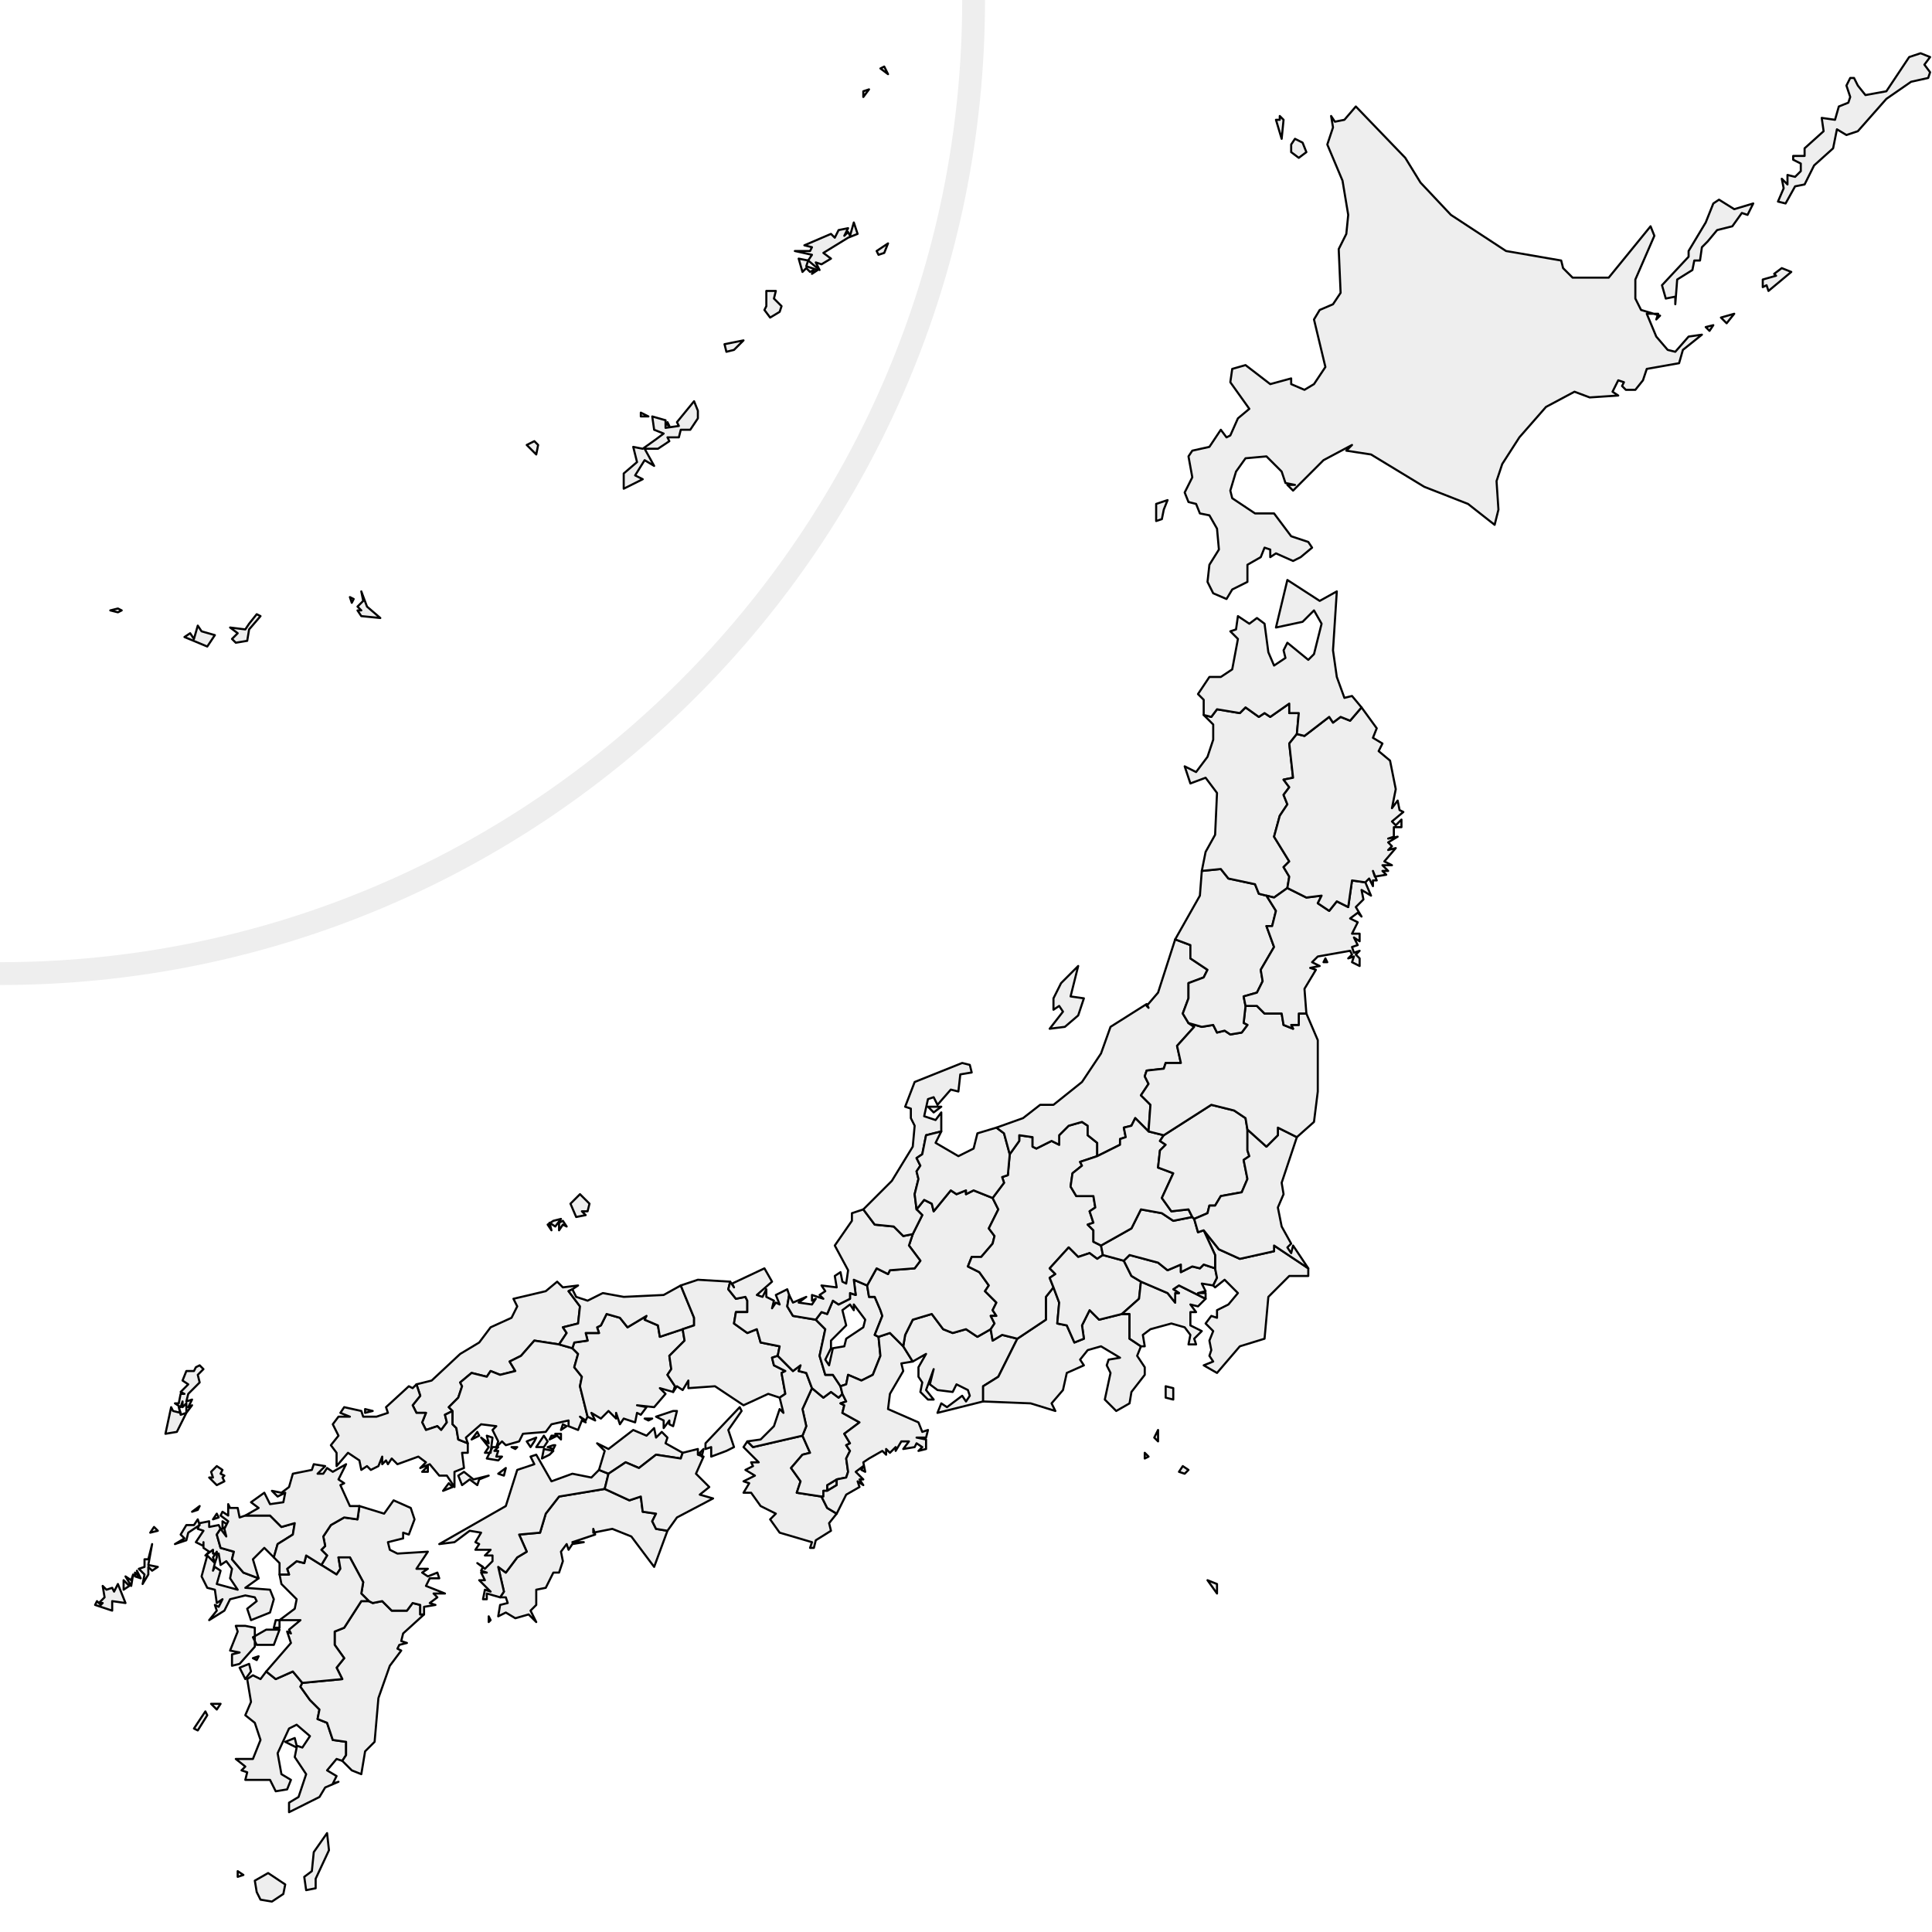
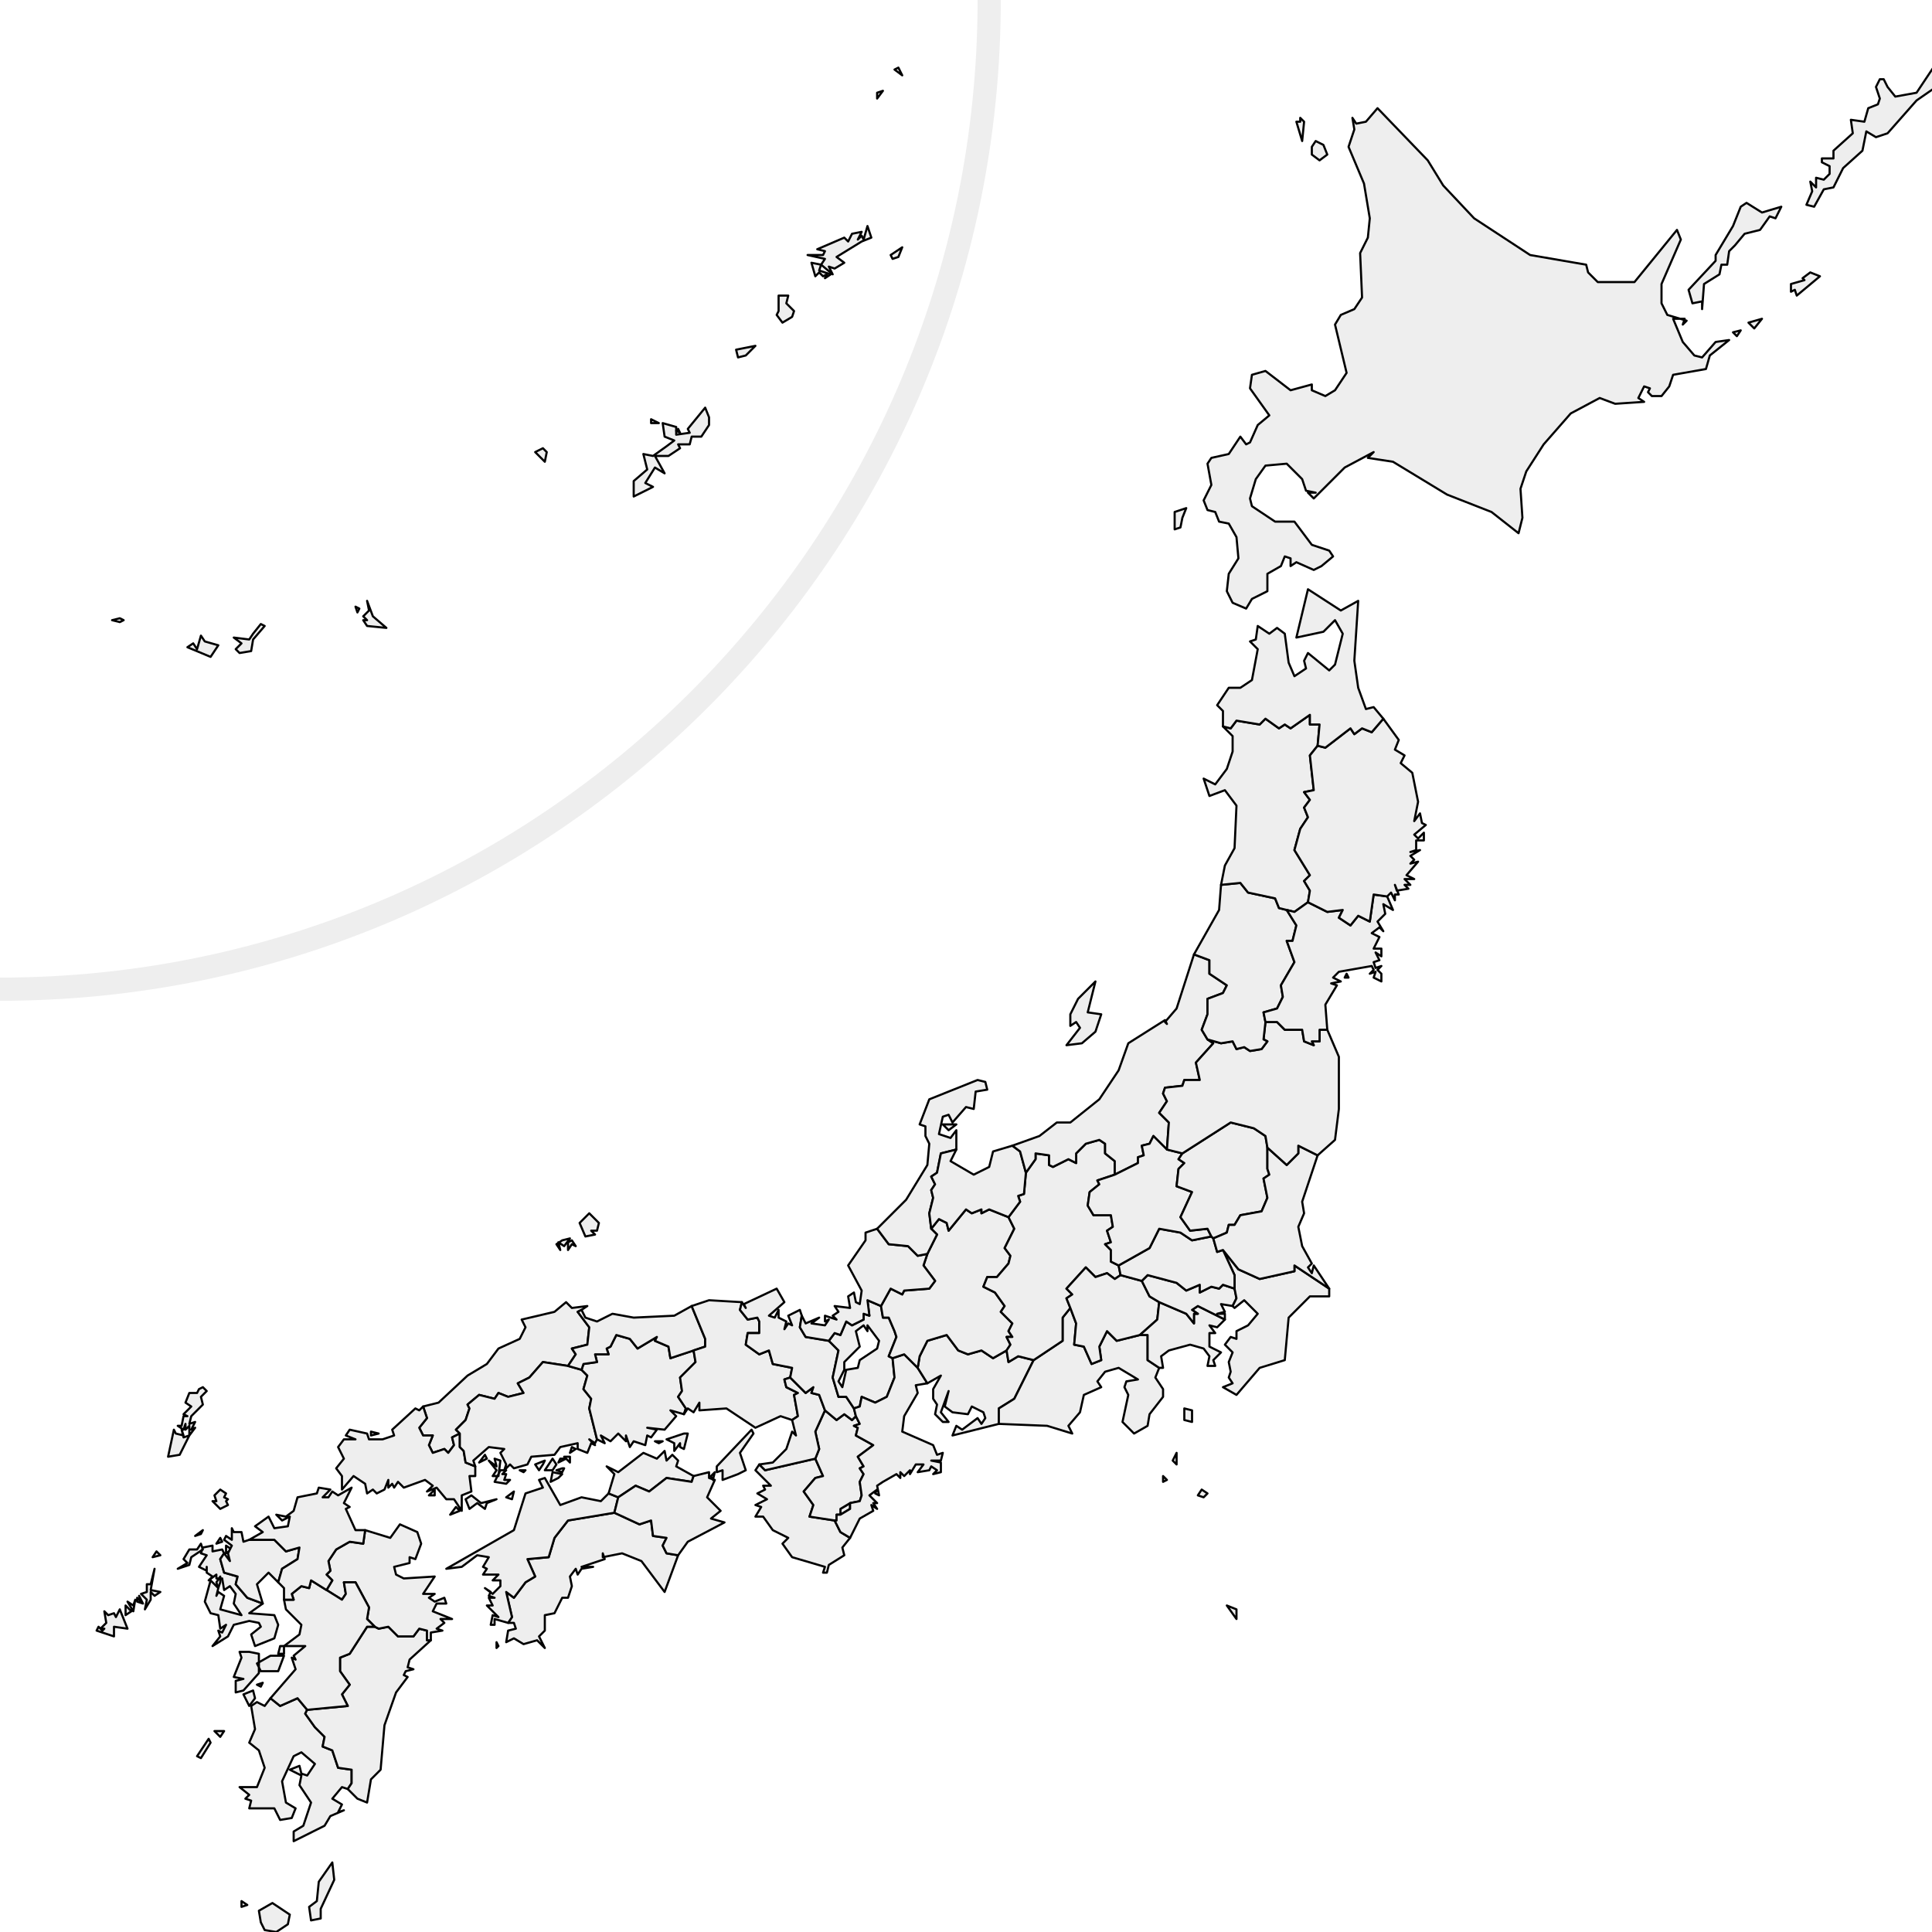
- <svg xmlns="http://www.w3.org/2000/svg" width="1000px" height="1000px" viewBox="0 0 1016 1016" version="1.1">
+ <svg xmlns="http://www.w3.org/2000/svg" viewBox="0 0 1000 1000" version="1.1">
  <g id="japanese-prefectures" stroke="none" stroke-width="1" fill="none" fill-rule="evenodd">
    <g id="prefectures" transform="translate(6, 18)">
      <g id="okinawa" class="prefecture" stroke-linejoin="round" transform="translate(52, 193)" fill="#EEEEEE" fill-rule="nonzero" stroke="#000000" stroke-width="1.1">
        <polygon id="Path" points="4 109 6 110 4 111 0 110" />
        <polygon id="Path" points="48 121 55 123 51 129 39 124 42 122 44 125 46 118" />
        <polygon id="Path" points="132 113 130 110 132 110 130 108 133 105 132 100 135 108 142 114" />
        <polygon id="Path" points="225 23 224 28 219 23 223 21" />
        <polygon id="Path" points="73 117 77 112 79 113 73 120 72 126 66 127 64 125 67 122 63 119 71 120" />
        <polygon id="Path" points="287 20 291 17 286 15 285 8 292 10 292 14 299 13 298 11 307 0 309 5 309 9 305 15 300 15 299 19 293 19 294 21 288 25 281 25 286 34 281 31 276 39 280 41 270 46 270 38 277 32 275 24 280 25" />
        <polygon id="Path" points="127 106 126 103 128 104" />
        <polygon id="Path" points="279 8 279 6 283 8" />
        <polygon id="Path" points="293 11 294 13 292 12" />
      </g>
      <g id="shimane" class="prefecture" stroke-linejoin="round" transform="translate(211, 610)" fill="#EEEEEE" fill-rule="nonzero" stroke="#000000" stroke-width="1.1">
        <path d="M74,14 L78,13 L75,17 L72,15 L73,19 L71,16 L74,14 Z M79,16 L77,19 L77,15 L79,14 L81,17 L79,16 Z M83,5 L88,0 L93,5 L92,9 L89,9 L91,11 L86,12 L83,5 Z M2,100 L10,98 L25,84 L35,78 L41,70 L52,65 L55,59 L53,55 L70,51 L76,46 L79,49 L87,48 L84,50 L82,51 L88,59 L87,68 L79,70 L81,73 L77,79 L64,77 L57,85 L51,88 L54,93 L46,95 L41,93 L39,96 L31,94 L25,99 L26,101 L24,107 L19,112 L21,114 L17,116 L18,120 L15,124 L13,122 L7,124 L5,120 L7,115 L2,115 L0,111 L4,106 L2,100 Z" id="Shape" />
      </g>
      <g id="kagoshima" class="prefecture" stroke-linejoin="round" transform="translate(96, 17)" fill="#EEEEEE" fill-rule="nonzero" stroke="#000000" stroke-width="1.1">
        <polygon id="Path" points="23 949 26 951 23 952" />
        <polygon id="Path" points="33 960 32 954 39 950 48 956 47 961 41 965 35 964" />
        <polygon id="Path" points="64 953 64 958 59 959 58 952 62 949 63 939 70 929 71 938" />
        <polygon id="Path" points="38 844 43 848 52 844 57 850 56 852 61 859 66 864 65 869 70 871 73 880 80 881 80 888 78 891 75 890 70 896 75 899 73 903 76 902 69 905 66 910 50 918 50 913 55 910 59 898 53 889 54 884 48 881 53 879 54 883 57 884 61 878 54 872 50 874 44 887 46 898 51 901 49 906 43 907 40 901 27 901 28 897 25 896 27 894 22 890 31 890 35 880 32 871 27 867 30 860 28 848 31 846 35 848" />
        <polygon id="Path" points="31 837 34 836 33 838" />
        <polygon id="Path" points="27 848 24 842 29 840 30 844" />
        <polygon id="Path" points="4 868 6 865 7 867 2 875 0 874" />
        <polygon id="Path" points="12 864 9 861 14 861" />
        <polygon id="Path" points="284 149 280 150 279 146 289 144" />
        <polygon id="Path" points="301 126 301 118 306 118 305 122 309 126 308 129 303 132 300 128" />
        <polygon id="Path" points="363 98 360 99 359 97 365 93" />
        <polygon id="Path" points="344 90 331 98 335 101 330 104 327 103 329 107 323 102 325 99 316 97 324 97 325 95 321 94 335 88 337 90 339 86 344 85 342 89 344 87 345 89 347 82 349 88" />
        <polygon id="Path" points="324 108 322 106 320 108 318 101 323 102 322 105 328 107 325 109 326 107" />
        <polygon id="Path" points="355 12 352 16 352 13" />
        <polygon id="Path" points="361 1 363 0 365 4" />
      </g>
      <g id="miyazaki" class="prefecture" stroke-linejoin="round" transform="translate(152, 824)" fill="#EEEEEE" fill-rule="nonzero" stroke="#000000" stroke-width="1.1">
        <polygon id="Path" points="36 0 38 1 43 0 48 5 56 5 59 1 63 2 63 7 65 7 54 17 53 21 56 22 52 23 51 25 53 26 47 34 41 51 39 74 34 79 32 91 27 89 22 84 24 81 24 74 17 73 14 64 9 62 10 57 5 52 0 45 1 43 22 41 19 35 23 30 18 23 18 16 23 14 32 0" />
      </g>
      <g id="oita" class="prefecture" stroke-linejoin="round" transform="translate(163, 771)" fill="#EEEEEE" fill-rule="nonzero" stroke="#000000" stroke-width="1.1">
        <polygon id="Path" points="0 34 3 29 0 26 2 24 1 19 5 13 12 9 19 10 20 3 33 7 38 0 47 4 49 10 46 18 43 17 43 20 35 22 36 26 40 28 56 27 50 36 56 36 53 38 56 40 61 38 62 41 57 41 55 45 65 49 59 49 61 51 57 54 60 55 54 56 54 60 52 60 52 55 48 54 45 58 37 58 32 53 27 54 25 53 21 49 22 43 15 30 9 30 10 36 8 39" />
      </g>
      <g id="kumamoto" class="prefecture" stroke-linejoin="round" transform="translate(115, 800)" fill="#EEEEEE" fill-rule="nonzero" stroke="#000000" stroke-width="1.1">
        <path d="M8,37 L13,38 L13,48 L5,57 L1,58 L1,52 L5,51 L0,50 L4,40 L3,37 L8,37 Z M20,47 L14,47 L12,43 L19,39 L26,39 L23,47 L20,47 Z M24,34 L26,34 L26,38 L23,38 L24,34 Z M38,67 L33,61 L24,65 L19,61 L32,46 L30,40 L32,41 L31,39 L37,34 L26,34 L34,28 L35,23 L27,15 L26,10 L31,10 L30,7 L35,3 L39,4 L40,0 L48,5 L56,10 L58,7 L57,1 L63,1 L70,14 L69,20 L73,24 L69,24 L60,38 L55,40 L55,47 L60,54 L56,59 L59,65 L38,67 Z" id="Shape" />
      </g>
      <g id="nagasaki" class="prefecture" stroke-linejoin="round" transform="translate(44, 700)" fill="#EEEEEE" fill-rule="nonzero" stroke="#000000" stroke-width="1.1">
        <path d="M53,1 L55,0 L57,2 L54,5 L55,9 L49,15 L48,19 L51,18 L49,22 L51,21 L48,25 L48,20 L46,22 L46,19 L45,22 L42,20 L44,20 L45,15 L47,15 L45,14 L49,10 L46,8 L48,3 L52,3 L53,1 Z M46,29 L43,35 L37,36 L40,22 L41,24 L45,25 L44,22 L45,26 L48,25 L46,29 Z M67,59 L68,61 L64,63 L60,59 L62,59 L61,56 L64,53 L67,55 L66,57 L68,58 L67,59 Z M28,110 L25,115 L26,110 L23,107 L26,106 L26,102 L28,102 L30,94 L28,105 L33,106 L30,108 L28,106 L28,110 Z M24,112 L21,111 L21,109 L23,111 L22,108 L24,112 Z M19,113 L20,110 L19,116 L16,111 L19,113 Z M6,118 L9,117 L10,119 L12,115 L16,125 L9,124 L9,129 L0,126 L1,124 L3,126 L4,125 L2,125 L5,122 L4,116 L6,118 Z M65,80 L62,81 L64,78 L65,80 Z M67,82 L70,84 L67,86 L67,82 Z M29,88 L31,85 L33,87 L29,88 Z M54,76 L51,77 L55,74 L54,76 Z M66,86 L64,89 L66,96 L73,98 L72,102 L78,109 L86,112 L79,117 L92,118 L94,123 L92,130 L82,134 L80,128 L85,124 L84,122 L79,121 L71,123 L68,129 L60,134 L64,129 L63,126 L65,127 L67,123 L64,125 L63,118 L59,117 L56,111 L59,100 L63,104 L62,108 L63,106 L66,108 L64,115 L75,118 L71,112 L72,107 L69,103 L66,105 L65,99 L62,99 L62,97 L58,100 L60,98 L57,96 L57,93 L57,95 L53,93 L57,87 L54,86 L55,83 L60,82 L60,85 L65,84 L66,86 Z M49,88 L48,92 L42,94 L47,91 L45,89 L48,84 L52,84 L54,81 L55,84 L49,88 Z M15,115 L15,113 L18,116 L15,118 L15,115 Z M64,101 L63,104 L62,101 L64,98 L64,101 Z" id="shape" />
      </g>
      <g id="saga" class="prefecture" stroke-linejoin="round" transform="translate(108, 773)" fill="#EEEEEE" fill-rule="nonzero" stroke="#000000" stroke-width="1.1">
        <polygon id="Path" points="15 6 28 6 34 12 41 10 40 16 32 21 30 28 25 23 19 29 22 39 14 36 8 29 9 25 2 23 0 16 2 13 5 17 4 13 6 9 2 6 3 4 6 6 6 0 7 2 11 2 12 7" />
      </g>
      <g id="fukuoka" class="prefecture" stroke-linejoin="round" transform="translate(123, 752)" fill="#EEEEEE" fill-rule="nonzero" stroke="#000000" stroke-width="1.1">
        <polygon id="shape" points="40 53 32 48 31 52 27 51 22 55 23 58 18 58 18 52 15 49 17 42 25 37 26 31 19 33 13 27 0 27 7 23 3 20 10 15 13 21 20 20 21 15 17 17 14 14 19 15 23 12 25 5 35 3 36 0 42 1 38 5 41 5 43 2 46 4 53 0 49 8 52 10 50 11 55 22 60 22 59 29 52 28 45 32 41 38 42 43 40 45 43 48" />
      </g>
      <g id="kochi" class="prefecture" stroke-linejoin="round" transform="translate(251, 765)" fill="#EEEEEE" fill-rule="nonzero" stroke="#000000" stroke-width="1.1">
        <path d="M61,0 L74,6 L80,4 L81,12 L88,13 L86,17 L88,21 L94,22 L87,41 L75,25 L65,21 L55,23 L55,21 L56,24 L44,28 L50,28 L44,29 L42,32 L41,29 L38,33 L39,38 L37,44 L34,44 L30,52 L25,53 L25,61 L22,64 L25,70 L21,66 L14,68 L9,65 L5,67 L6,61 L10,60 L9,57 L6,57 L8,54 L5,41 L9,44 L15,36 L20,33 L16,24 L27,23 L30,13 L37,4 L61,0 Z M1,69 L0,70 L0,67 L1,69 Z" id="Shape" />
      </g>
      <g id="ehime" class="prefecture" stroke-linejoin="round" transform="translate(225, 737)" fill="#EEEEEE" fill-rule="nonzero" stroke="#000000" stroke-width="1.1">
        <path d="M34,21 L31,20 L35,17 L34,21 Z M55,6 L51,6 L55,0 L57,3 L55,6 Z M60,5 L61,5 L60,7 L57,6 L60,5 Z M58,10 L54,12 L55,7 L60,8 L58,10 Z M32,85 L25,83 L25,86 L23,86 L24,81 L27,82 L21,76 L24,76 L22,72 L25,72 L22,71 L23,69 L20,67 L24,70 L28,66 L28,63 L24,63 L27,60 L19,60 L21,57 L19,56 L22,51 L16,50 L8,56 L0,57 L35,37 L41,18 L50,15 L48,11 L51,10 L59,24 L70,20 L80,22 L84,18 L89,20 L87,28 L63,32 L56,41 L53,51 L42,52 L46,61 L41,64 L35,72 L31,69 L34,82 L32,85 Z" id="Shape" />
      </g>
      <g id="kagawa" class="prefecture" stroke-linejoin="round" transform="translate(308, 724)" fill="#EEEEEE" fill-rule="nonzero" stroke="#000000" stroke-width="1.1">
        <path d="M6,33 L1,31 L4,21 L0,17 L6,20 L19,10 L26,13 L30,9 L31,14 L34,11 L37,14 L36,17 L45,22 L44,25 L31,23 L22,30 L15,27 L6,33 Z M27,5 L25,4 L29,4 L27,5 Z M40,0 L42,0 L40,8 L38,7 L38,5 L35,9 L35,5 L31,3 L40,0 Z" id="Shape" />
      </g>
      <g id="tokushima" class="prefecture" stroke-linejoin="round" transform="translate(312, 744)" fill="#EEEEEE" fill-rule="nonzero" stroke="#000000" stroke-width="1.1">
        <path d="M50,2 L52,0 L51,4 L50,2 Z M41,2 L49,0 L49,3 L52,4 L48,13 L55,20 L50,24 L57,26 L38,36 L33,43 L27,42 L25,38 L27,34 L20,33 L19,25 L13,27 L0,21 L2,13 L11,7 L18,10 L27,3 L40,5 L41,2 Z" id="Shape" />
      </g>
      <g id="yamaguchi" class="prefecture" stroke-linejoin="round" transform="translate(168, 710)" fill="#EEEEEE" fill-rule="nonzero" stroke="#000000" stroke-width="1.1">
        <path d="M45,0 L47,6 L43,11 L45,15 L50,15 L48,20 L50,24 L56,22 L58,24 L61,20 L60,16 L64,14 L64,21 L66,23 L67,29 L72,31 L72,36 L69,36 L70,44 L65,46 L65,54 L61,48 L57,48 L52,42 L47,44 L50,41 L46,38 L35,42 L32,39 L30,42 L29,40 L27,42 L27,38 L25,43 L21,45 L19,43 L16,45 L15,40 L9,36 L3,43 L3,36 L0,32 L4,27 L1,21 L4,17 L10,17 L5,15 L7,12 L16,14 L17,17 L24,17 L30,15 L29,12 L41,1 L43,2 L45,0 Z M64,54 L59,56 L62,52 L64,54 Z M75,50 L83,48 L78,50 L77,53 L73,50 L69,53 L67,48 L70,46 L75,50 Z M18,15 L18,13 L22,14 L18,15 Z M51,46 L48,46 L51,43 L51,46 Z" id="Shape" />
      </g>
      <g id="hiroshima" class="prefecture" stroke-linejoin="round" transform="translate(230, 687)" fill="#EEEEEE" fill-rule="nonzero" stroke="#000000" stroke-width="1.1">
        <path d="M73,40 L72,42 L69,40 L72,43 L70,42 L68,47 L63,45 L63,42 L54,44 L51,48 L39,49 L37,53 L30,55 L28,53 L25,56 L26,53 L23,47 L25,45 L17,44 L9,51 L10,54 L5,52 L4,46 L2,44 L2,37 L0,35 L5,30 L7,24 L6,22 L12,17 L20,19 L22,16 L27,18 L35,16 L32,11 L38,8 L45,0 L58,2 L65,4 L68,7 L66,14 L70,19 L69,24 L73,40 Z M45,53 L43,56 L41,53 L46,51 L45,53 Z M21,54 L20,50 L23,51 L22,59 L19,59 L21,56 L17,51 L21,54 Z M15,48 L16,50 L12,52 L15,48 Z M35,57 L33,56 L36,56 L35,57 Z M24,58 L26,58 L25,61 L28,61 L26,63 L20,62 L23,56 L26,56 L24,58 Z M59,49 L59,52 L56,49 L59,49 Z M57,50 L53,52 L54,50 L57,50 Z M60,44 L62,45 L59,47 L60,44 Z" id="Shape" />
      </g>
      <g id="okayama" class="prefecture" stroke-linejoin="round" transform="translate(295, 673)" fill="#EEEEEE" fill-rule="nonzero" stroke="#000000" stroke-width="1.1">
        <polygon id="Path" points="58 8 59 14 51 22 52 29 50 32 54 38 53 41 46 39 49 42 43 49 34 48 39 49 36 53 34 52 33 57 27 55 25 58 23 52 23 55 19 51 15 55 10 52 12 56 8 54 4 38 5 33 1 28 3 21 0 18 1 15 8 14 7 10 14 10 13 7 15 6 18 0 25 2 29 7 39 1 38 3 45 6 46 12" />
      </g>
      <g id="tottori" class="prefecture" stroke-linejoin="round" transform="translate(288, 658)" fill="#EEEEEE" fill-rule="nonzero" stroke="#000000" stroke-width="1.1">
        <polygon id="Path" points="7 33 0 31 4 25 2 22 10 20 11 11 5 3 7 2 9 6 15 8 23 4 34 6 55 5 64 0 71 17 71 21 65 23 53 27 52 21 45 18 46 16 36 22 32 17 25 15 22 21 20 22 21 25 14 25 15 29 8 30" />
      </g>
      <g id="wakayama" class="prefecture" stroke-linejoin="round" transform="translate(385, 737)" fill="#EEEEEE" fill-rule="nonzero" stroke="#000000" stroke-width="1.1">
        <path d="M41,32 L44,38 L49,41 L45,46 L46,50 L38,55 L37,59 L35,59 L36,56 L19,51 L14,44 L17,41 L9,37 L4,30 L0,30 L3,25 L0,24 L6,21 L1,18 L5,16 L4,14 L8,14 L0,6 L2,3 L5,6 L31,0 L35,9 L31,10 L25,17 L30,24 L28,30 L41,32 Z M49,23 L49,26 L44,29 L44,26 L49,23 Z" id="Shape" />
      </g>
      <g id="nara" class="prefecture" stroke-linejoin="round" transform="translate(410, 712)" fill="#EEEEEE" fill-rule="nonzero" stroke="#000000" stroke-width="1.1">
        <polygon id="Path" points="24 48 19 51 19 54 17 54 17 57 16 57 3 55 5 49 0 42 6 35 10 34 6 25 8 20 6 11 11 0 17 5 21 2 25 5 27 3 29 7 26 8 28 9 27 13 36 18 28 24 31 29 29 30 31 33 29 37 30 44 29 47" />
      </g>
      <g id="hyogo" class="prefecture" stroke-linejoin="round" transform="translate(345, 655)" fill="#EEEEEE" fill-rule="nonzero" stroke="#000000" stroke-width="1.1">
        <path d="M31,90 L23,93 L23,88 L20,89 L20,86 L38,67 L39,69 L32,79 L35,88 L31,90 Z M3,59 L4,56 L0,50 L2,47 L1,40 L9,32 L8,26 L14,24 L14,20 L7,3 L16,0 L33,1 L32,5 L36,10 L41,9 L42,11 L42,17 L36,17 L35,23 L42,28 L47,26 L49,33 L59,35 L58,40 L55,41 L56,45 L62,48 L60,49 L62,60 L59,62 L53,60 L40,66 L25,56 L11,57 L11,53 L8,58 L5,56 L3,59 Z" id="Shape" />
      </g>
      <g id="osaka" class="prefecture" stroke-linejoin="round" transform="translate(387, 695)" fill="#EEEEEE" fill-rule="nonzero" stroke="#000000" stroke-width="1.1">
        <polygon id="Path" points="16 0 24 8 28 5 27 8 31 9 34 17 29 28 31 37 29 42 3 48 0 45 7 44 14 37 17 28 19 30 17 22 20 20 18 9 20 8 14 5 13 1" />
      </g>
      <g id="kyoto" class="prefecture" stroke-linejoin="round" transform="translate(377, 649)" fill="#EEEEEE" fill-rule="nonzero" stroke="#000000" stroke-width="1.1">
        <polygon id="Path" points="44 63 41 55 37 54 38 51 34 54 26 46 27 41 17 39 15 32 10 34 3 29 4 23 10 23 10 17 9 15 4 16 0 11 1 7 3 10 2 8 19 0 23 7 15 14 18 15 20 11 20 15 24 17 23 21 25 18 27 19 25 14 31 11 32 14 31 20 34 25 46 27 51 32 48 46 51 56 55 56 59 62 60 66 58 68 54 65 50 68" />
      </g>
      <g id="shiga" class="prefecture" stroke-linejoin="round" transform="translate(423, 655)" fill="#EEEEEE" fill-rule="nonzero" stroke="#000000" stroke-width="1.1">
        <path d="M20,0 L27,3 L28,9 L31,9 L34,16 L35,19 L31,29 L33,30 L34,40 L30,50 L24,53 L17,50 L16,55 L13,56 L9,50 L5,50 L2,40 L5,26 L0,21 L3,17 L6,18 L9,11 L12,13 L18,10 L18,7 L21,8 L20,0 Z M20,13 L20,16 L18,13 L14,16 L16,24 L8,32 L8,36 L5,42 L7,45 L9,36 L15,35 L16,31 L25,25 L26,21 L20,13 Z" id="Combined-Shape" />
      </g>
      <g id="mie" class="prefecture" stroke-linejoin="round" transform="translate(426, 683)" fill="#EEEEEE" fill-rule="nonzero" stroke="#000000" stroke-width="1.1">
        <polygon id="Path" points="8 95 3 92 0 86 1 86 1 83 3 83 8 80 8 77 13 76 14 73 13 66 15 62 13 59 15 58 12 53 20 47 11 42 12 38 10 37 13 36 11 32 10 28 13 27 14 22 21 25 27 22 31 12 30 2 36 0 43 7 48 15 42 16 43 20 36 32 35 40 51 47 53 52 56 51 55 55 50 55 55 56 55 61 51 62 53 60 50 58 49 60 43 61 46 57 42 57 39 62 39 60 36 63 34 61 34 64 32 62 25 66 22 68 23 73 21 72 22 70 18 73 22 77 20 77 22 80 19 78 20 81 13 85" />
      </g>
      <g id="aichi" class="prefecture" stroke-linejoin="round" transform="translate(469, 673)" fill="#EEEEEE" fill-rule="nonzero" stroke="#000000" stroke-width="1.1">
        <polygon id="Path" points="42 46 18 52 20 47 23 49 31 43 33 46 35 43 34 40 28 37 26 41 18 40 14 37 16 29 12 40 16 45 13 45 9 41 10 36 8 33 8 28 12 21 5 25 0 17 1 11 5 3 15 0 21 8 26 10 33 8 39 12 46 8 47 14 52 11 60 13 50 33 42 38" />
      </g>
      <g id="shizuoka" class="prefecture" stroke-linejoin="round" transform="translate(511, 659)" fill="#EEEEEE" fill-rule="nonzero" stroke="#000000" stroke-width="1.1">
        <polygon id="Path" points="73 14 77 14 77 27 83 31 81 36 85 42 85 46 78 55 77 61 70 65 64 59 67 45 65 41 66 38 72 37 62 31 55 33 51 38 53 41 44 45 42 54 36 61 38 65 25 61 0 60 0 52 8 47 18 27 33 17 33 5 37 0 40 8 39 19 44 20 48 29 53 27 52 20 56 12 61 17" />
      </g>
      <g id="gifu" class="prefecture" stroke-linejoin="round" transform="translate(450, 608)" fill="#EEEEEE" fill-rule="nonzero" stroke="#000000" stroke-width="1.1">
        <polygon id="Path" points="66 4 69 10 64 20 67 24 66 28 60 35 55 35 53 40 59 43 64 50 62 53 68 59 66 63 68 66 65 66 67 70 65 73 58 77 52 73 45 75 40 73 34 65 24 68 20 76 19 82 12 75 6 77 4 76 8 66 7 63 4 56 1 56 0 50 5 41 11 44 12 42 25 41 28 37 22 29 24 23 29 13 26 10 30 5 34 7 35 11 44 0 47 2 52 0 52 2 56 0" />
      </g>
      <g id="nagano" class="prefecture" stroke-linejoin="round" transform="translate(503, 572)" fill="#EEEEEE" fill-rule="nonzero" stroke="#000000" stroke-width="1.1">
        <polygon id="Path" points="68 18 59 21 60 23 55 27 54 34 57 39 66 39 67 45 64 47 66 53 63 54 66 57 66 63 70 65 71 70 68 72 64 69 58 71 53 66 43 77 46 80 43 82 45 87 41 92 41 104 26 114 18 112 13 115 12 109 14 106 12 102 15 102 13 99 15 95 9 89 11 86 6 79 0 76 2 71 7 71 13 64 14 60 11 56 16 46 13 40 19 32 18 29 21 28 22 17 27 10 27 7 34 8 34 13 36 14 44 10 48 12 48 7 53 2 60 0 63 2 63 7 68 11" />
      </g>
      <g id="yamanashi" class="prefecture" stroke-linejoin="round" transform="translate(546, 638)" fill="#EEEEEE" fill-rule="nonzero" stroke="#000000" stroke-width="1.1">
        <polygon id="Path" points="2 21 0 16 3 14 0 11 10 0 15 5 21 3 25 6 28 4 39 7 43 15 48 18 47 27 38 35 26 38 21 33 17 41 18 48 13 50 9 41 4 40 5 29" />
      </g>
      <g id="fukui" class="prefecture" stroke-linejoin="round" transform="translate(408, 618)" fill="#EEEEEE" fill-rule="nonzero" stroke="#000000" stroke-width="1.1">
        <polygon id="Path" points="40 0 46 8 56 9 61 14 66 13 64 19 70 27 67 31 54 32 53 34 47 31 42 40 35 37 36 45 33 44 33 47 27 50 24 48 21 55 18 54 15 58 3 56 0 51 1 45 3 49 10 46 6 49 13 50 15 47 13 48 13 45 19 47 17 45 20 43 18 40 26 41 25 35 28 33 29 38 31 39 32 32 25 19 34 6 34 2" />
      </g>
      <g id="ishikawa" class="prefecture" stroke-linejoin="round" transform="translate(448, 541)" fill="#EEEEEE" fill-rule="nonzero" stroke="#000000" stroke-width="1.1">
        <path d="M37,26 L34,23 L41,23 L37,26 Z M28,77 L31,80 L26,90 L21,91 L16,86 L6,85 L0,77 L15,62 L26,44 L27,33 L25,29 L25,24 L22,23 L27,10 L52,0 L56,1 L57,5 L51,6 L50,15 L46,14 L39,22 L37,18 L34,19 L32,28 L38,30 L41,26 L41,36 L33,38 L31,48 L28,50 L30,54 L28,57 L29,61 L27,69 L28,77 Z" id="Shape" />
      </g>
      <g id="toyama" class="prefecture" stroke-linejoin="round" transform="translate(475, 575)" fill="#EEEEEE" fill-rule="nonzero" stroke="#000000" stroke-width="1.1">
        <polygon id="Path" points="41 37 31 33 27 35 27 33 22 35 19 33 10 44 9 40 5 38 1 43 0 35 2 27 1 23 3 20 1 16 4 14 6 4 14 2 11 8 23 15 31 11 33 3 43 0 47 3 50 14 49 25 46 26 47 29" />
      </g>
      <g id="niigata" class="prefecture" stroke-linejoin="round" transform="translate(518, 476)" fill="#EEEEEE" fill-rule="nonzero" stroke="#000000" stroke-width="1.1">
        <path d="M7,113 L4,102 L0,99 L14,94 L23,87 L30,87 L45,75 L55,60 L60,46 L79,34 L80,36 L79,35 L85,28 L94,0 L102,3 L102,10 L111,16 L109,20 L101,23 L101,31 L98,39 L101,44 L104,46 L95,56 L97,65 L89,65 L88,68 L79,69 L78,72 L80,76 L76,82 L81,87 L80,101 L73,94 L71,98 L67,99 L68,104 L65,105 L65,108 L53,114 L53,107 L48,103 L48,98 L45,96 L38,98 L33,103 L33,108 L29,106 L21,110 L19,109 L19,104 L12,103 L12,106 L7,113 Z M36,46 L28,47 L35,38 L33,35 L30,37 L30,31 L34,23 L43,14 L39,30 L46,31 L43,40 L36,46 Z" id="Shape" />
      </g>
      <g id="kanagawa" class="prefecture" stroke-linejoin="round" transform="translate(584, 656)" fill="#EEEEEE" fill-rule="nonzero" stroke="#000000" stroke-width="1.1">
        <polygon id="Path" points="10 0 24 6 28 11 28 6 30 6 27 4 30 2 44 9 40 13 36 12 39 16 36 16 36 23 42 26 38 30 39 33 35 33 36 28 33 24 26 22 15 25 11 28 12 34 10 34 4 30 4 17 0 17 9 9" />
      </g>
      <g id="tokyoi" class="prefecture" stroke-linejoin="round" transform="translate(585, 642)" fill="#EEEEEE" fill-rule="nonzero" stroke="#000000" stroke-width="1.1">
        <path d="M49,173 L49,178 L44,171 L49,173 Z M34,113 L32,115 L29,114 L31,111 L34,113 Z M11,104 L13,106 L11,107 L11,104 Z M18,98 L16,96 L18,92 L18,98 Z M22,75 L22,69 L26,70 L26,76 L22,75 Z M48,7 L49,12 L47,16 L41,15 L43,19 L39,20 L43,20 L43,23 L29,16 L26,18 L29,20 L27,20 L27,25 L23,20 L9,14 L4,11 L0,3 L3,0 L18,4 L23,8 L30,5 L30,9 L36,6 L40,7 L42,5 L48,7 Z" id="Shape" />
      </g>
      <g id="chiba" class="prefecture" stroke-linejoin="round" transform="translate(627, 629)" fill="#EEEEEE" fill-rule="nonzero" stroke="#000000" stroke-width="1.1">
        <polygon id="Path" points="5 29 7 25 6 20 6 13 0 0 8 10 19 15 37 11 37 8 55 20 55 24 45 24 34 35 32 57 19 61 7 75 0 71 5 69 3 66 4 63 3 58 5 53 1 49 4 45 7 46 7 42 13 39 18 33 11 26 6 30" />
      </g>
      <g id="saitama" class="prefecture" stroke-linejoin="round" transform="translate(573, 618)" fill="#EEEEEE" fill-rule="nonzero" stroke="#000000" stroke-width="1.1">
        <polygon id="Path" points="48 4 49 5 51 12 54 11 54 11 60 24 60 31 54 29 52 31 48 30 42 33 42 29 35 32 30 28 15 24 12 27 1 24 0 19 16 10 21 0 32 2 38 6" />
      </g>
      <g id="gunma" class="prefecture" stroke-linejoin="round" transform="translate(557, 570)" fill="#EEEEEE" fill-rule="nonzero" stroke="#000000" stroke-width="1.1">
        <polygon id="Path" points="64 52 54 54 48 50 37 48 32 58 16 67 12 65 12 59 9 56 12 55 10 49 13 47 12 41 3 41 0 36 1 29 6 25 5 23 14 20 26 14 26 11 29 10 28 5 32 4 34 0 41 7 49 9 47 12 50 14 47 17 46 26 54 29 48 42 53 49 62 48" />
      </g>
      <g id="tochigi" class="prefecture" stroke-linejoin="round" transform="translate(603, 563)" fill="#EEEEEE" fill-rule="nonzero" stroke="#000000" stroke-width="1.1">
        <polygon id="Path" points="19 60 18 59 16 55 7 56 2 49 8 36 0 33 1 24 4 21 1 19 3 16 28 0 40 3 46 7 47 13 47 24 48 27 45 29 47 39 44 46 33 48 30 53 27 53 26 57" />
      </g>
      <g id="ibaraki" class="prefecture" stroke-linejoin="round" transform="translate(622, 575)" fill="#EEEEEE" fill-rule="nonzero" stroke="#000000" stroke-width="1.1">
        <polygon id="Path" points="5 54 5 54 2 55 0 48 7 45 8 41 11 41 14 36 25 34 28 27 26 17 29 15 28 12 28 1 38 10 44 4 44 0 54 5 46 29 47 35 44 42 46 52 51 61 49 63 51 66 52 62 60 74 42 62 42 65 24 69 13 64" />
      </g>
      <g id="fukushima" class="prefecture" stroke-linejoin="round" transform="translate(594, 511)" fill="#EEEEEE" fill-rule="nonzero" stroke="#000000" stroke-width="1.1">
        <polygon id="Path" points="82 69 72 64 72 68 66 74 56 65 55 59 49 55 37 52 12 68 4 66 5 52 0 47 4 41 2 37 3 34 12 33 13 30 21 30 19 21 28 11 25 9 32 11 38 10 40 14 44 13 47 15 53 14 56 10 54 9 55 0 61 0 65 4 74 4 75 10 80 12 79 10 83 10 83 4 87 4 93 18 93 45 91 61" />
      </g>
      <g id="yamagata" class="prefecture" stroke-linejoin="round" transform="translate(612, 439)" fill="#EEEEEE" fill-rule="nonzero" stroke="#000000" stroke-width="1.1">
        <polygon id="Path" points="14 1 24 0 28 5 42 8 44 13 48 14 53 22 51 30 48 30 52 41 45 53 46 59 43 65 36 67 37 72 36 81 38 82 35 86 29 87 26 85 22 86 20 82 14 83 7 81 4 76 7 68 7 60 15 57 17 53 8 47 8 40 0 37 13 14" />
      </g>
      <g id="akita" class="prefecture" stroke-linejoin="round" transform="translate(617, 352)" fill="#EEEEEE" fill-rule="nonzero" stroke="#000000" stroke-width="1.1">
        <polygon id="Path" points="54 97 47 102 43 101 39 100 37 95 23 92 19 87 9 88 11 78 16 69 17 47 11 39 3 42 0 33 6 36 12 28 15 19 15 11 10 6 14 7 17 3 29 5 32 2 39 7 42 5 45 7 55 0 55 5 60 5 59 16 55 21 57 39 52 40 55 44 52 48 54 53 50 59 47 70 55 83 52 86 55 91" />
      </g>
      <g id="miyagi" class="prefecture" stroke-linejoin="round" transform="translate(648, 445)" fill="#EEEEEE" fill-rule="nonzero" stroke="#000000" stroke-width="1.1">
        <path d="M33,70 L29,70 L29,76 L25,76 L26,78 L21,76 L20,70 L11,70 L7,66 L1,66 L0,61 L7,59 L10,53 L9,47 L16,35 L12,24 L15,24 L17,16 L12,8 L16,9 L23,4 L33,9 L41,8 L39,12 L45,16 L49,11 L55,14 L57,0 L64,1 L67,8 L62,5 L63,10 L59,14 L62,19 L60,17 L56,20 L60,22 L57,28 L61,28 L61,32 L58,30 L60,34 L57,35 L58,38 L61,37 L59,39 L61,41 L61,45 L57,43 L58,40 L55,41 L57,39 L56,37 L39,40 L36,43 L40,45 L35,46 L38,47 L32,57 L33,70 Z M43,41 L44,43 L42,43 L43,41 Z" id="Shape" />
      </g>
      <g id="iwate" class="prefecture" stroke-linejoin="round" transform="translate(664, 354)" fill="#EEEEEE" fill-rule="nonzero" stroke="#000000" stroke-width="1.1">
        <polygon id="Path" points="48 92 41 91 39 105 33 102 29 107 23 103 25 99 17 100 7 95 8 89 5 84 8 81 0 68 3 57 7 51 5 46 8 42 5 38 10 37 8 19 12 14 16 15 29 5 31 8 35 5 40 7 46 0 54 11 52 16 57 19 55 23 61 28 64 43 62 53 65 49 66 54 68 55 62 60 64 62 67 59 67 63 63 63 63 68 60 69 65 68 60 71 62 73 60 75 64 74 58 81 62 83 57 83 60 86 57 86 59 88 53 89 52 86 54 91 52 91 52 94 50 90" />
      </g>
      <g id="aomori" class="prefecture" stroke-linejoin="round" transform="translate(624, 287)" fill="#EEEEEE" fill-rule="nonzero" stroke="#000000" stroke-width="1.1">
        <polygon id="Path" points="3 71 3 63 0 60 6 51 12 51 18 47 21 31 17 27 20 26 21 19 27 23 31 20 35 23 37 38 40 45 46 41 45 37 47 33 58 42 61 39 65 23 61 16 55 22 41 25 47 0 64 11 73 6 71 37 73 51 77 62 81 61 86 67 80 74 75 72 71 75 69 72 56 82 52 81 53 70 48 70 48 65 38 72 35 70 32 72 25 67 22 70 10 68 7 72" />
      </g>
      <g id="hokkaido" class="prefecture" stroke-linejoin="round" transform="translate(602, 10)" fill="#EEEEEE" fill-rule="nonzero" stroke="#000000" stroke-width="1.1">
        <path d="M4,240 L3,245 L0,246 L0,237 L6,235 L4,240 Z M33,261 L32,250 L28,243 L23,242 L21,237 L17,236 L15,231 L19,223 L17,212 L19,209 L28,207 L34,198 L37,202 L39,201 L43,192 L49,187 L39,173 L40,166 L47,164 L60,174 L71,171 L71,174 L78,177 L83,174 L89,165 L83,140 L86,135 L93,132 L97,126 L96,103 L100,95 L101,85 L98,67 L90,48 L93,39 L92,33 L94,36 L99,35 L105,28 L131,55 L139,68 L155,85 L184,104 L213,109 L214,113 L219,118 L238,118 L260,91 L262,96 L252,119 L252,129 L255,135 L265,138 L263,140 L264,137 L258,137 L263,149 L269,156 L273,157 L280,149 L287,148 L277,156 L275,163 L258,166 L256,172 L252,177 L247,177 L245,175 L246,173 L243,172 L240,178 L243,180 L228,181 L220,178 L205,186 L191,202 L182,216 L179,225 L180,240 L178,248 L164,237 L141,228 L113,211 L100,209 L103,206 L88,214 L72,230 L69,227 L73,227 L68,226 L66,220 L58,212 L47,213 L42,220 L39,230 L40,234 L52,242 L62,242 L71,254 L80,257 L82,260 L76,265 L72,267 L63,263 L60,265 L60,261 L57,260 L55,265 L48,269 L48,278 L40,282 L37,287 L30,284 L27,278 L28,269 L33,261 Z M71,48 L73,45 L77,47 L79,52 L75,55 L71,52 L71,48 Z M65,35 L65,33 L67,35 L66,45 L63,35 L65,35 Z M369,17 L367,13 L365,13 L363,17 L365,23 L364,26 L359,28 L357,35 L350,34 L351,41 L341,50 L341,54 L335,54 L335,56 L339,58 L339,62 L336,65 L332,64 L332,69 L329,66 L330,71 L327,78 L331,79 L336,70 L341,69 L346,59 L356,50 L358,40 L363,43 L369,41 L384,24 L397,15 L406,13 L407,10 L404,6 L407,2 L402,0 L396,2 L384,20 L373,22 L369,17 Z M290,99 L295,93 L303,91 L308,84 L311,85 L314,79 L304,82 L296,77 L293,79 L289,89 L280,104 L280,107 L266,122 L268,129 L273,128 L273,132 L274,119 L282,114 L283,109 L286,109 L287,102 L290,99 Z M322,125 L334,115 L329,113 L325,116 L326,117 L319,119 L319,123 L321,122 L322,125 Z M300,142 L304,137 L297,139 L300,142 Z M291,146 L293,143 L289,144 L291,146 Z" id="Shape" />
      </g>
    </g>
    <g id="boundary-line" stroke="#EEEEEE" stroke-width="12">
      <path d="M512,0 C512,282.77 282.77,512 0,512" id="Path" />
    </g>
  </g>
</svg>
